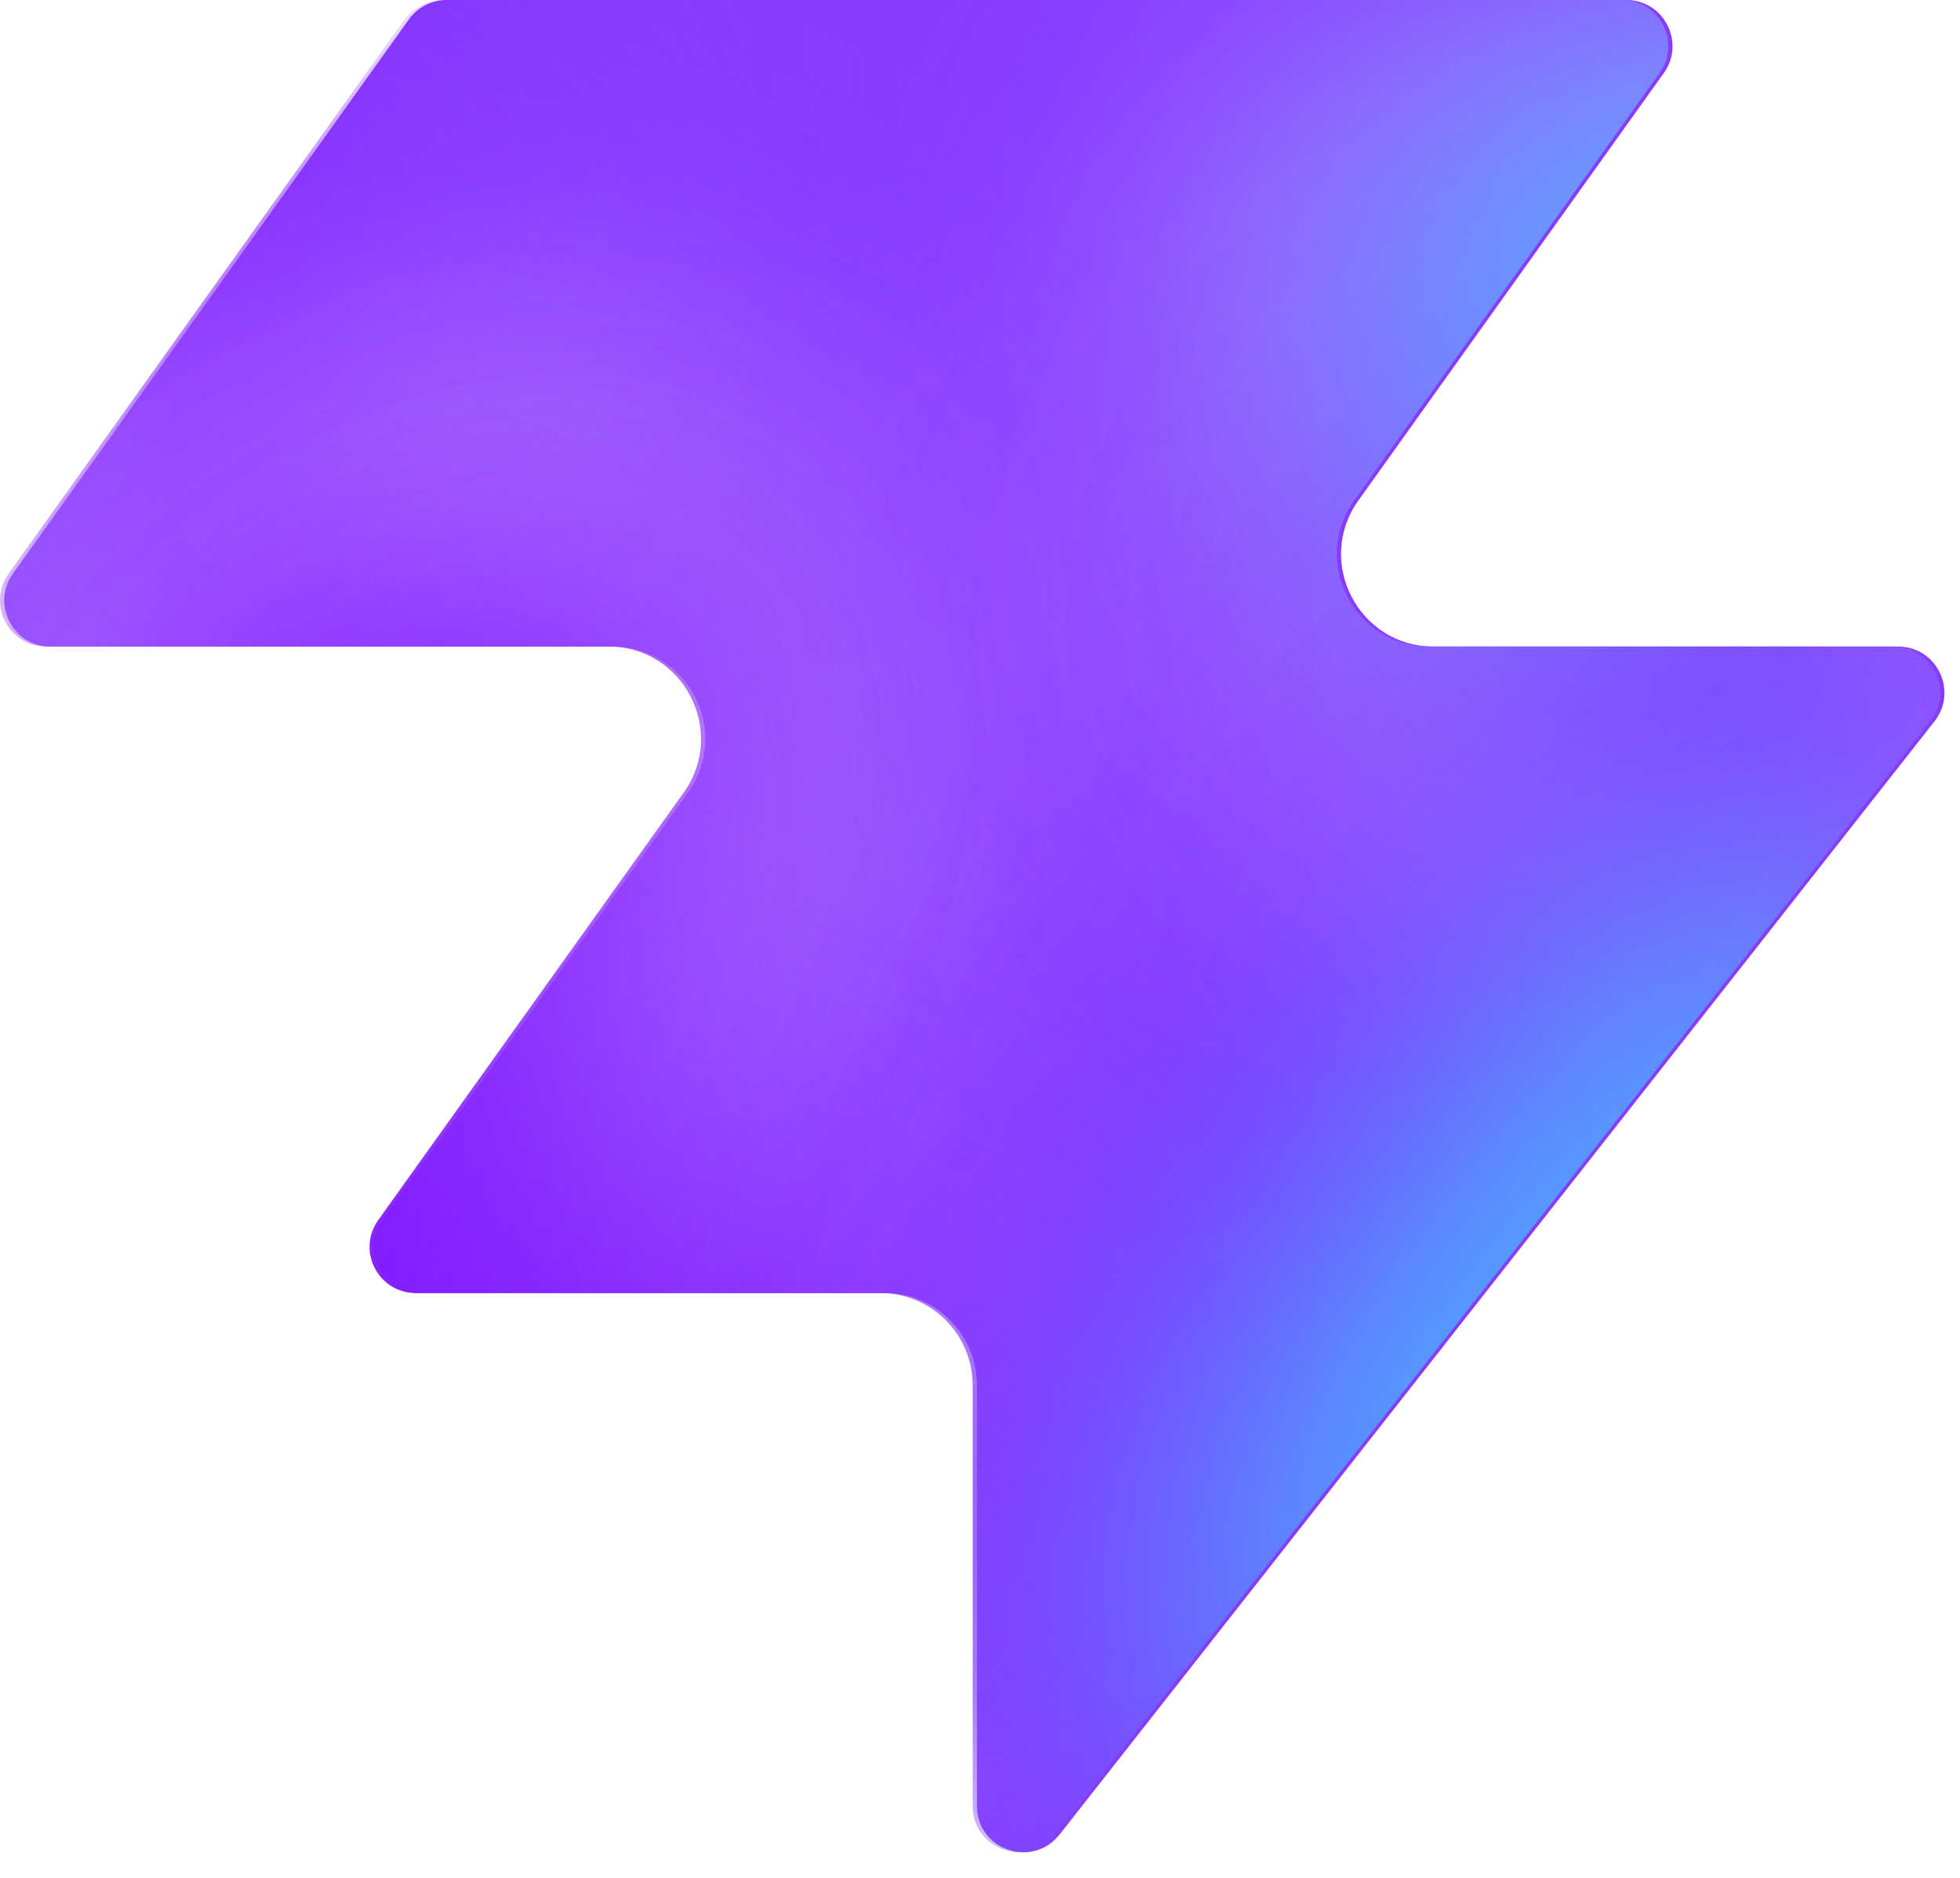
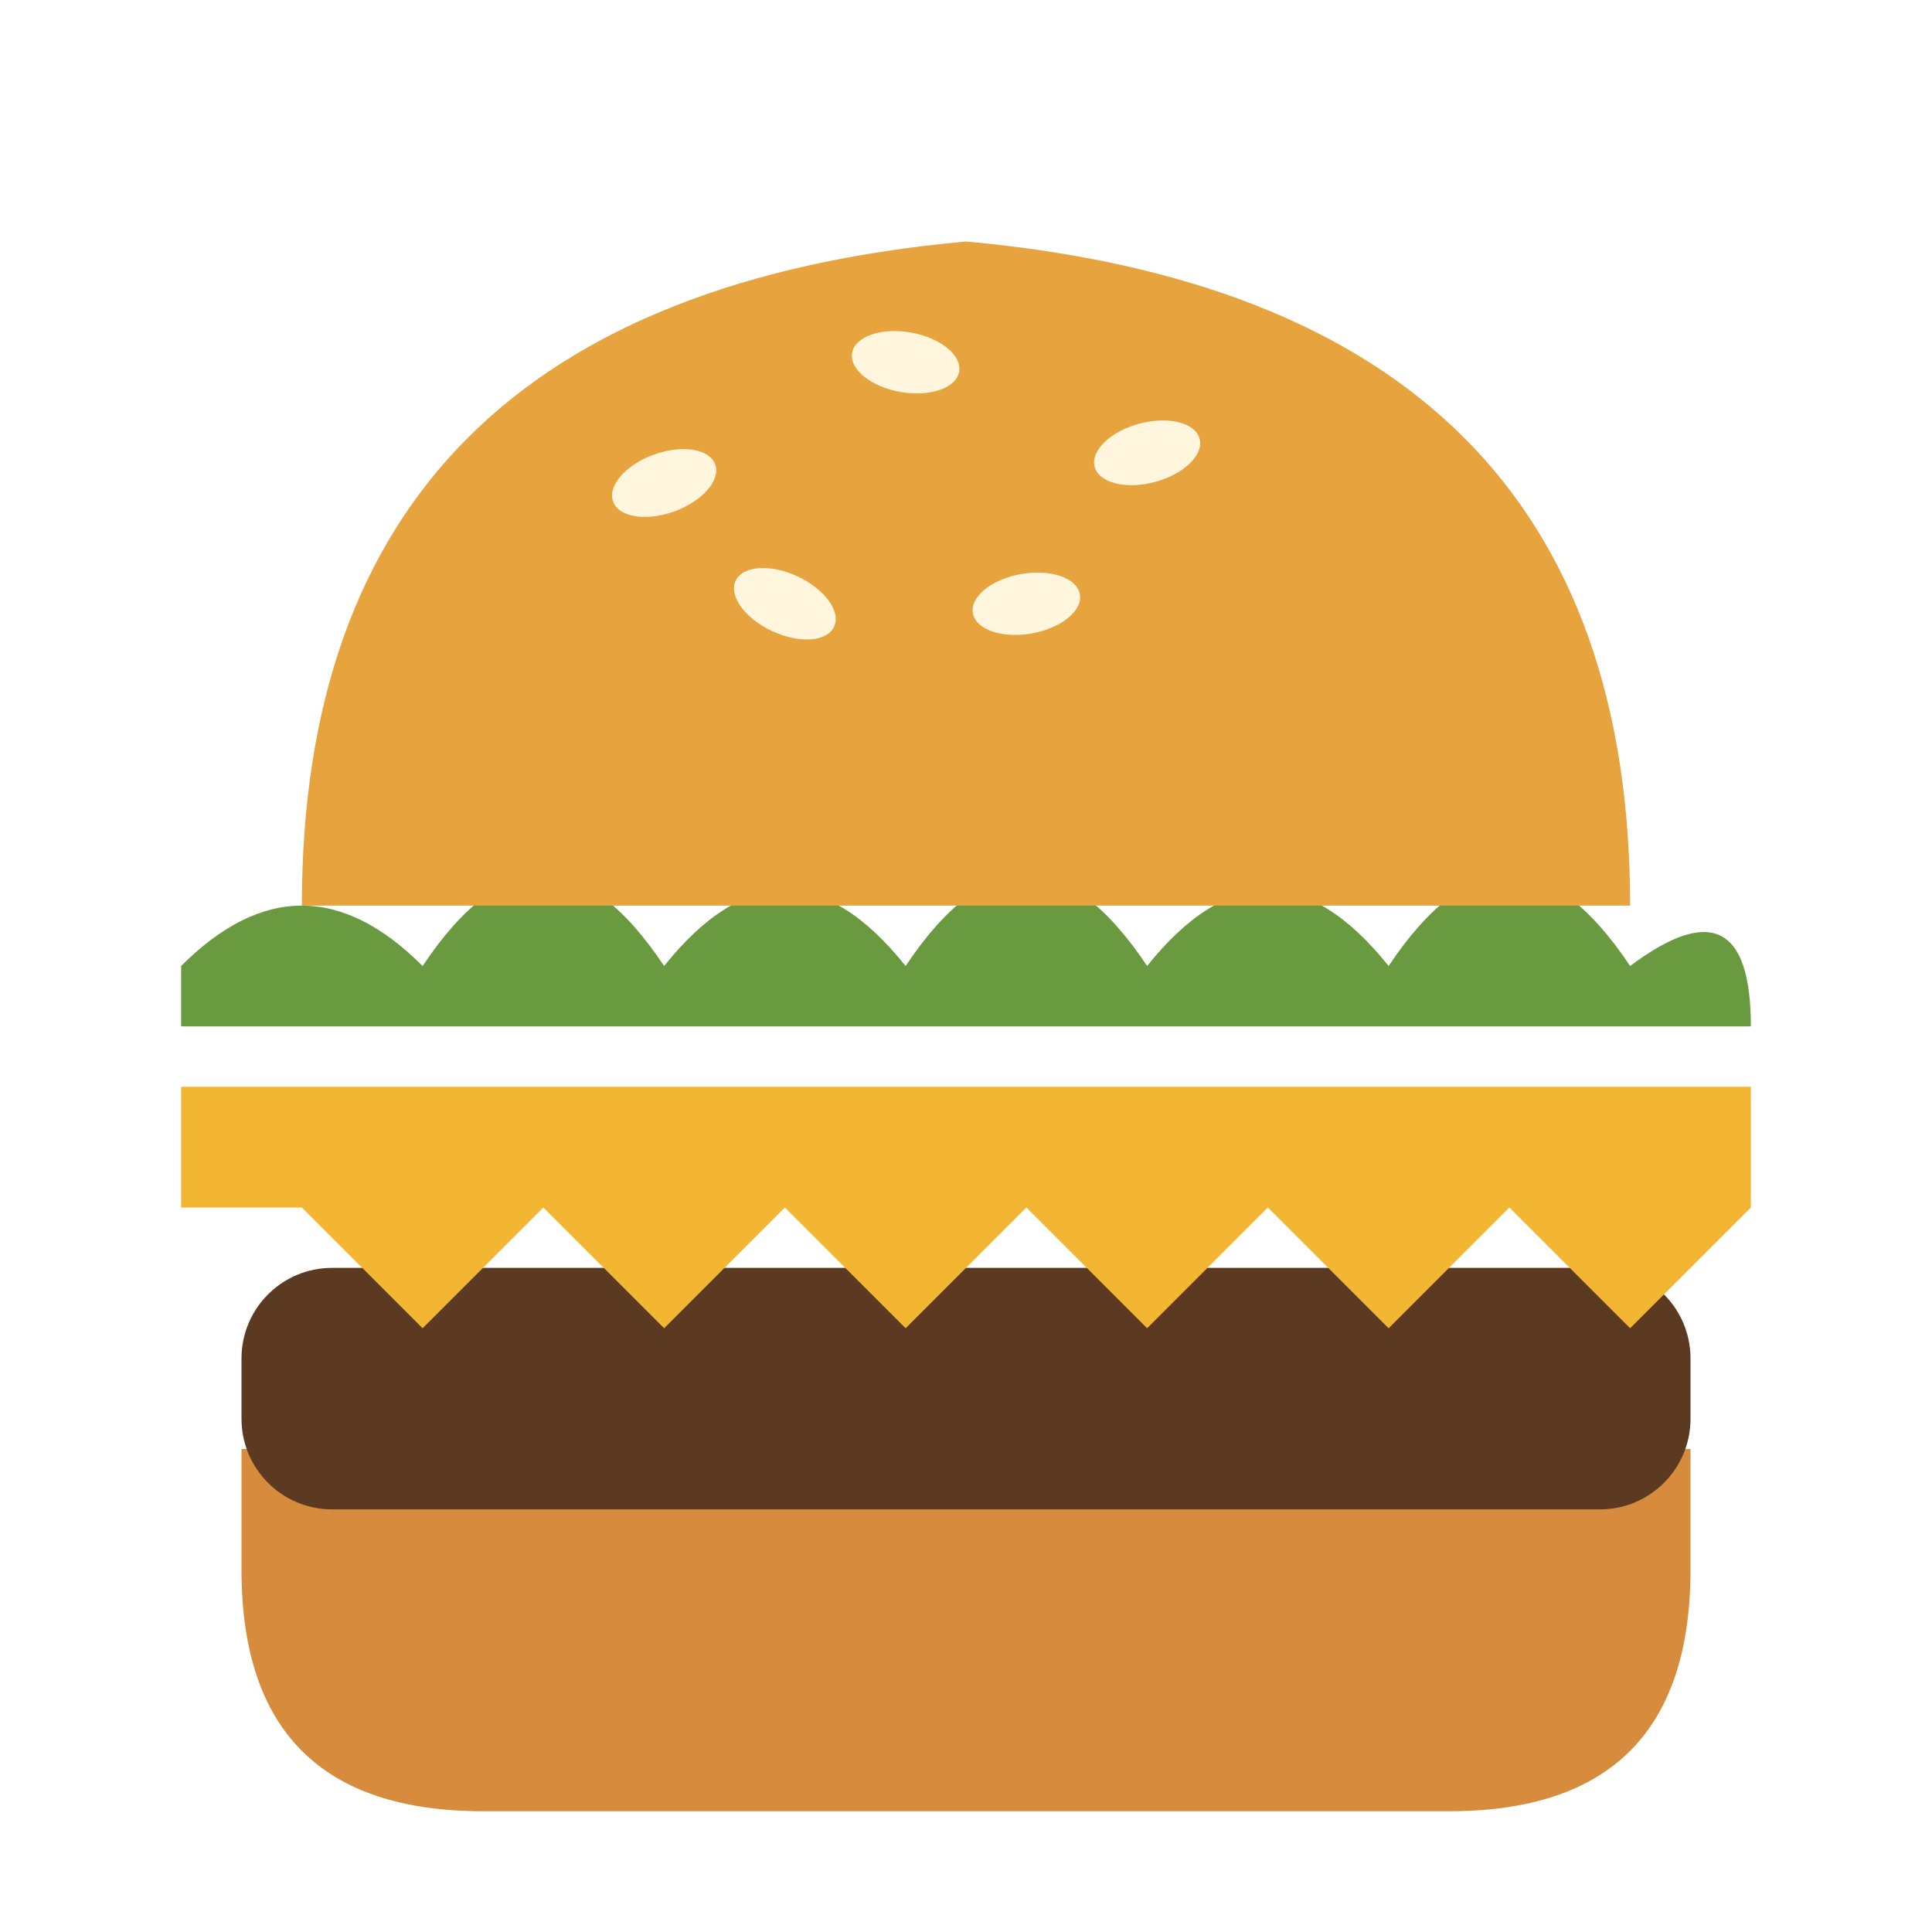
- <svg xmlns="http://www.w3.org/2000/svg" width="48" height="46" fill="none" viewBox="0 0 48 46">
-   <path fill="#863bff" d="M25.946 44.938c-.664.845-2.021.375-2.021-.698V33.937a2.26 2.26 0 0 0-2.262-2.262H10.287c-.92 0-1.456-1.04-.92-1.788l7.48-10.471c1.07-1.497 0-3.578-1.842-3.578H1.237c-.92 0-1.456-1.04-.92-1.788L10.013.474c.214-.297.556-.474.92-.474h28.894c.92 0 1.456 1.04.92 1.788l-7.48 10.471c-1.07 1.498 0 3.579 1.842 3.579h11.377c.943 0 1.473 1.088.89 1.83L25.947 44.94z" style="fill:#863bff;fill:color(display-p3 .525 .23 1);fill-opacity:1" />
-   <mask id="a" width="48" height="46" x="0" y="0" maskUnits="userSpaceOnUse" style="mask-type:alpha">
-     <path fill="#000" d="M25.842 44.938c-.664.844-2.021.375-2.021-.698V33.937a2.26 2.26 0 0 0-2.262-2.262H10.183c-.92 0-1.456-1.04-.92-1.788l7.48-10.471c1.07-1.498 0-3.579-1.842-3.579H1.133c-.92 0-1.456-1.04-.92-1.787L9.91.473c.214-.297.556-.474.92-.474h28.894c.92 0 1.456 1.04.92 1.788l-7.48 10.471c-1.07 1.498 0 3.578 1.842 3.578h11.377c.943 0 1.473 1.088.89 1.832L25.843 44.94z" style="fill:#000;fill-opacity:1" />
-   </mask>
-   <g mask="url(#a)">
-     <g filter="url(#b)">
-       <ellipse cx="5.508" cy="14.704" fill="#ede6ff" rx="5.508" ry="14.704" style="fill:#ede6ff;fill:color(display-p3 .927 .903 1);fill-opacity:1" transform="matrix(.00324 1 1 -.00324 -4.47 31.516)" />
-     </g>
-     <g filter="url(#c)">
-       <ellipse cx="10.399" cy="29.851" fill="#ede6ff" rx="10.399" ry="29.851" style="fill:#ede6ff;fill:color(display-p3 .927 .903 1);fill-opacity:1" transform="matrix(.00324 1 1 -.00324 -39.328 7.883)" />
-     </g>
-     <g filter="url(#d)">
-       <ellipse cx="5.508" cy="30.487" fill="#7e14ff" rx="5.508" ry="30.487" style="fill:#7e14ff;fill:color(display-p3 .492 .077 1);fill-opacity:1" transform="rotate(89.814 -25.913 -14.639)scale(1 -1)" />
-     </g>
-     <g filter="url(#e)">
-       <ellipse cx="5.508" cy="30.599" fill="#7e14ff" rx="5.508" ry="30.599" style="fill:#7e14ff;fill:color(display-p3 .492 .077 1);fill-opacity:1" transform="rotate(89.814 -32.644 -3.334)scale(1 -1)" />
-     </g>
-     <g filter="url(#f)">
-       <ellipse cx="5.508" cy="30.599" fill="#7e14ff" rx="5.508" ry="30.599" style="fill:#7e14ff;fill:color(display-p3 .492 .077 1);fill-opacity:1" transform="matrix(.00324 1 1 -.00324 -34.34 30.47)" />
-     </g>
-     <g filter="url(#g)">
-       <ellipse cx="14.072" cy="22.078" fill="#ede6ff" rx="14.072" ry="22.078" style="fill:#ede6ff;fill:color(display-p3 .927 .903 1);fill-opacity:1" transform="rotate(93.35 24.506 48.493)scale(-1 1)" />
-     </g>
-     <g filter="url(#h)">
-       <ellipse cx="3.47" cy="21.501" fill="#7e14ff" rx="3.47" ry="21.501" style="fill:#7e14ff;fill:color(display-p3 .492 .077 1);fill-opacity:1" transform="rotate(89.009 28.708 47.59)scale(-1 1)" />
-     </g>
-     <g filter="url(#i)">
-       <ellipse cx="3.47" cy="21.501" fill="#7e14ff" rx="3.47" ry="21.501" style="fill:#7e14ff;fill:color(display-p3 .492 .077 1);fill-opacity:1" transform="rotate(89.009 28.708 47.59)scale(-1 1)" />
-     </g>
-     <g filter="url(#j)">
-       <ellipse cx=".387" cy="8.972" fill="#7e14ff" rx="4.407" ry="29.108" style="fill:#7e14ff;fill:color(display-p3 .492 .077 1);fill-opacity:1" transform="rotate(39.51 .387 8.972)" />
-     </g>
-     <g filter="url(#k)">
-       <ellipse cx="47.523" cy="-6.092" fill="#7e14ff" rx="4.407" ry="29.108" style="fill:#7e14ff;fill:color(display-p3 .492 .077 1);fill-opacity:1" transform="rotate(37.892 47.523 -6.092)" />
-     </g>
-     <g filter="url(#l)">
-       <ellipse cx="41.412" cy="6.333" fill="#47bfff" rx="5.971" ry="9.665" style="fill:#47bfff;fill:color(display-p3 .28 .748 1);fill-opacity:1" transform="rotate(37.892 41.412 6.333)" />
-     </g>
-     <g filter="url(#m)">
-       <ellipse cx="-1.879" cy="38.332" fill="#7e14ff" rx="4.407" ry="29.108" style="fill:#7e14ff;fill:color(display-p3 .492 .077 1);fill-opacity:1" transform="rotate(37.892 -1.88 38.332)" />
-     </g>
-     <g filter="url(#n)">
-       <ellipse cx="-1.879" cy="38.332" fill="#7e14ff" rx="4.407" ry="29.108" style="fill:#7e14ff;fill:color(display-p3 .492 .077 1);fill-opacity:1" transform="rotate(37.892 -1.88 38.332)" />
-     </g>
-     <g filter="url(#o)">
-       <ellipse cx="35.651" cy="29.907" fill="#7e14ff" rx="4.407" ry="29.108" style="fill:#7e14ff;fill:color(display-p3 .492 .077 1);fill-opacity:1" transform="rotate(37.892 35.651 29.907)" />
-     </g>
-     <g filter="url(#p)">
-       <ellipse cx="38.418" cy="32.4" fill="#47bfff" rx="5.971" ry="15.297" style="fill:#47bfff;fill:color(display-p3 .28 .748 1);fill-opacity:1" transform="rotate(37.892 38.418 32.4)" />
-     </g>
-   </g>
-   <defs>
-     <filter id="b" width="60.045" height="41.654" x="-19.77" y="16.149" color-interpolation-filters="sRGB" filterUnits="userSpaceOnUse">
-       <feFlood flood-opacity="0" result="BackgroundImageFix" />
-       <feBlend in="SourceGraphic" in2="BackgroundImageFix" result="shape" />
-       <feGaussianBlur result="effect1_foregroundBlur_2002_17158" stdDeviation="7.659" />
-     </filter>
-     <filter id="c" width="90.34" height="51.437" x="-54.613" y="-7.533" color-interpolation-filters="sRGB" filterUnits="userSpaceOnUse">
-       <feFlood flood-opacity="0" result="BackgroundImageFix" />
-       <feBlend in="SourceGraphic" in2="BackgroundImageFix" result="shape" />
-       <feGaussianBlur result="effect1_foregroundBlur_2002_17158" stdDeviation="7.659" />
-     </filter>
-     <filter id="d" width="79.355" height="29.4" x="-49.64" y="2.03" color-interpolation-filters="sRGB" filterUnits="userSpaceOnUse">
-       <feFlood flood-opacity="0" result="BackgroundImageFix" />
-       <feBlend in="SourceGraphic" in2="BackgroundImageFix" result="shape" />
-       <feGaussianBlur result="effect1_foregroundBlur_2002_17158" stdDeviation="4.596" />
-     </filter>
-     <filter id="e" width="79.579" height="29.4" x="-45.045" y="20.029" color-interpolation-filters="sRGB" filterUnits="userSpaceOnUse">
-       <feFlood flood-opacity="0" result="BackgroundImageFix" />
-       <feBlend in="SourceGraphic" in2="BackgroundImageFix" result="shape" />
-       <feGaussianBlur result="effect1_foregroundBlur_2002_17158" stdDeviation="4.596" />
-     </filter>
-     <filter id="f" width="79.579" height="29.4" x="-43.513" y="21.178" color-interpolation-filters="sRGB" filterUnits="userSpaceOnUse">
-       <feFlood flood-opacity="0" result="BackgroundImageFix" />
-       <feBlend in="SourceGraphic" in2="BackgroundImageFix" result="shape" />
-       <feGaussianBlur result="effect1_foregroundBlur_2002_17158" stdDeviation="4.596" />
-     </filter>
-     <filter id="g" width="74.749" height="58.852" x="15.756" y="-17.901" color-interpolation-filters="sRGB" filterUnits="userSpaceOnUse">
-       <feFlood flood-opacity="0" result="BackgroundImageFix" />
-       <feBlend in="SourceGraphic" in2="BackgroundImageFix" result="shape" />
-       <feGaussianBlur result="effect1_foregroundBlur_2002_17158" stdDeviation="7.659" />
-     </filter>
-     <filter id="h" width="61.377" height="25.362" x="23.548" y="2.284" color-interpolation-filters="sRGB" filterUnits="userSpaceOnUse">
-       <feFlood flood-opacity="0" result="BackgroundImageFix" />
-       <feBlend in="SourceGraphic" in2="BackgroundImageFix" result="shape" />
-       <feGaussianBlur result="effect1_foregroundBlur_2002_17158" stdDeviation="4.596" />
-     </filter>
-     <filter id="i" width="61.377" height="25.362" x="23.548" y="2.284" color-interpolation-filters="sRGB" filterUnits="userSpaceOnUse">
-       <feFlood flood-opacity="0" result="BackgroundImageFix" />
-       <feBlend in="SourceGraphic" in2="BackgroundImageFix" result="shape" />
-       <feGaussianBlur result="effect1_foregroundBlur_2002_17158" stdDeviation="4.596" />
-     </filter>
-     <filter id="j" width="56.045" height="63.649" x="-27.636" y="-22.853" color-interpolation-filters="sRGB" filterUnits="userSpaceOnUse">
-       <feFlood flood-opacity="0" result="BackgroundImageFix" />
-       <feBlend in="SourceGraphic" in2="BackgroundImageFix" result="shape" />
-       <feGaussianBlur result="effect1_foregroundBlur_2002_17158" stdDeviation="4.596" />
-     </filter>
-     <filter id="k" width="54.814" height="64.646" x="20.116" y="-38.415" color-interpolation-filters="sRGB" filterUnits="userSpaceOnUse">
-       <feFlood flood-opacity="0" result="BackgroundImageFix" />
-       <feBlend in="SourceGraphic" in2="BackgroundImageFix" result="shape" />
-       <feGaussianBlur result="effect1_foregroundBlur_2002_17158" stdDeviation="4.596" />
-     </filter>
-     <filter id="l" width="33.541" height="35.313" x="24.641" y="-11.323" color-interpolation-filters="sRGB" filterUnits="userSpaceOnUse">
-       <feFlood flood-opacity="0" result="BackgroundImageFix" />
-       <feBlend in="SourceGraphic" in2="BackgroundImageFix" result="shape" />
-       <feGaussianBlur result="effect1_foregroundBlur_2002_17158" stdDeviation="4.596" />
-     </filter>
-     <filter id="m" width="54.814" height="64.646" x="-29.286" y="6.009" color-interpolation-filters="sRGB" filterUnits="userSpaceOnUse">
-       <feFlood flood-opacity="0" result="BackgroundImageFix" />
-       <feBlend in="SourceGraphic" in2="BackgroundImageFix" result="shape" />
-       <feGaussianBlur result="effect1_foregroundBlur_2002_17158" stdDeviation="4.596" />
-     </filter>
-     <filter id="n" width="54.814" height="64.646" x="-29.286" y="6.009" color-interpolation-filters="sRGB" filterUnits="userSpaceOnUse">
-       <feFlood flood-opacity="0" result="BackgroundImageFix" />
-       <feBlend in="SourceGraphic" in2="BackgroundImageFix" result="shape" />
-       <feGaussianBlur result="effect1_foregroundBlur_2002_17158" stdDeviation="4.596" />
-     </filter>
-     <filter id="o" width="54.814" height="64.646" x="8.244" y="-2.416" color-interpolation-filters="sRGB" filterUnits="userSpaceOnUse">
-       <feFlood flood-opacity="0" result="BackgroundImageFix" />
-       <feBlend in="SourceGraphic" in2="BackgroundImageFix" result="shape" />
-       <feGaussianBlur result="effect1_foregroundBlur_2002_17158" stdDeviation="4.596" />
-     </filter>
-     <filter id="p" width="39.409" height="43.623" x="18.713" y="10.588" color-interpolation-filters="sRGB" filterUnits="userSpaceOnUse">
-       <feFlood flood-opacity="0" result="BackgroundImageFix" />
-       <feBlend in="SourceGraphic" in2="BackgroundImageFix" result="shape" />
-       <feGaussianBlur result="effect1_foregroundBlur_2002_17158" stdDeviation="4.596" />
-     </filter>
-   </defs>
+ <svg xmlns="http://www.w3.org/2000/svg" viewBox="0 0 64 64">
+   <path d="M8,52 Q8,60 16,60 L48,60 Q56,60 56,52 L56,48 L8,48 Z" fill="#d68c3c" />
+   <rect x="8" y="42" width="48" height="8" rx="3" fill="#5c3a21" />
+   <path d="M6,36 L58,36 L58,40 L54,44 L50,40 L46,44 L42,40 L38,44 L34,40 L30,44 L26,40 L22,44 L18,40 L14,44 L10,40 L6,40 Z" fill="#f2b632" />
+   <path d="M6,32 Q10,28 14,32 Q18,26 22,32 Q26,27 30,32 Q34,26 38,32 Q42,27 46,32 Q50,26 54,32 Q58,29 58,34 L6,34 Z" fill="#6a9a3f" />
+   <path d="M10,30 Q10,10 32,8 Q54,10 54,30 Z" fill="#e6a33e" />
+   <ellipse cx="22" cy="16" rx="1.8" ry="1" fill="#fff6dd" transform="rotate(-20 22 16)" />
+   <ellipse cx="30" cy="12" rx="1.8" ry="1" fill="#fff6dd" transform="rotate(10 30 12)" />
+   <ellipse cx="38" cy="15" rx="1.8" ry="1" fill="#fff6dd" transform="rotate(-15 38 15)" />
+   <ellipse cx="26" cy="20" rx="1.8" ry="1" fill="#fff6dd" transform="rotate(25 26 20)" />
+   <ellipse cx="34" cy="20" rx="1.8" ry="1" fill="#fff6dd" transform="rotate(-10 34 20)" />
</svg>
